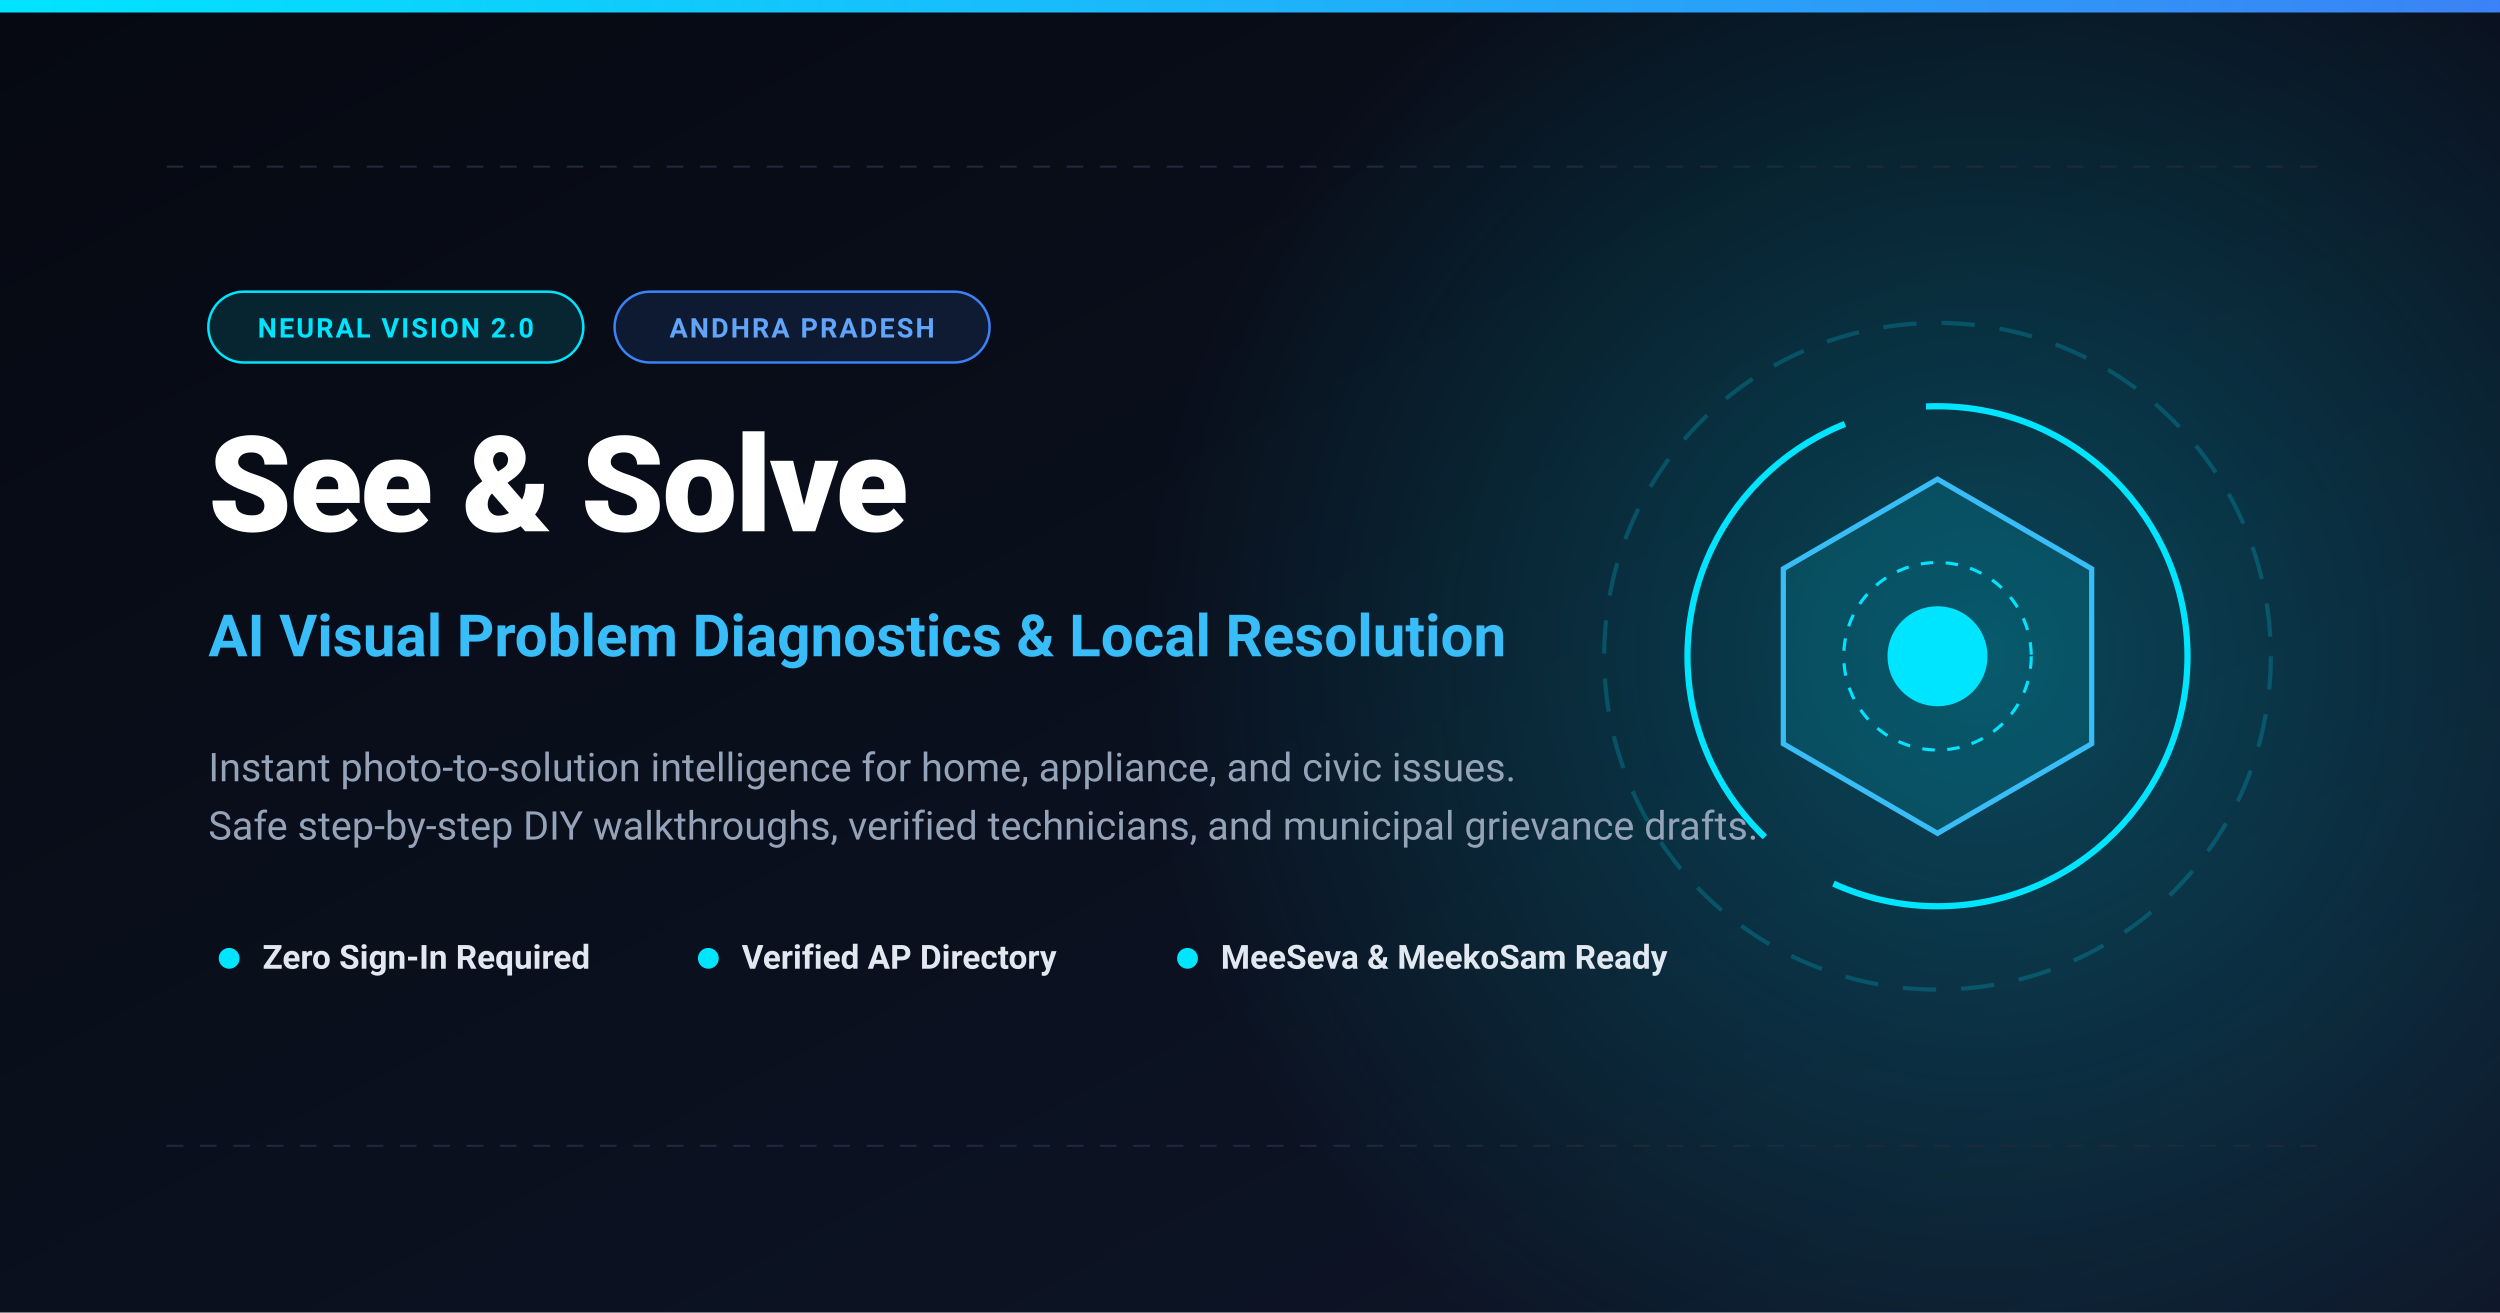
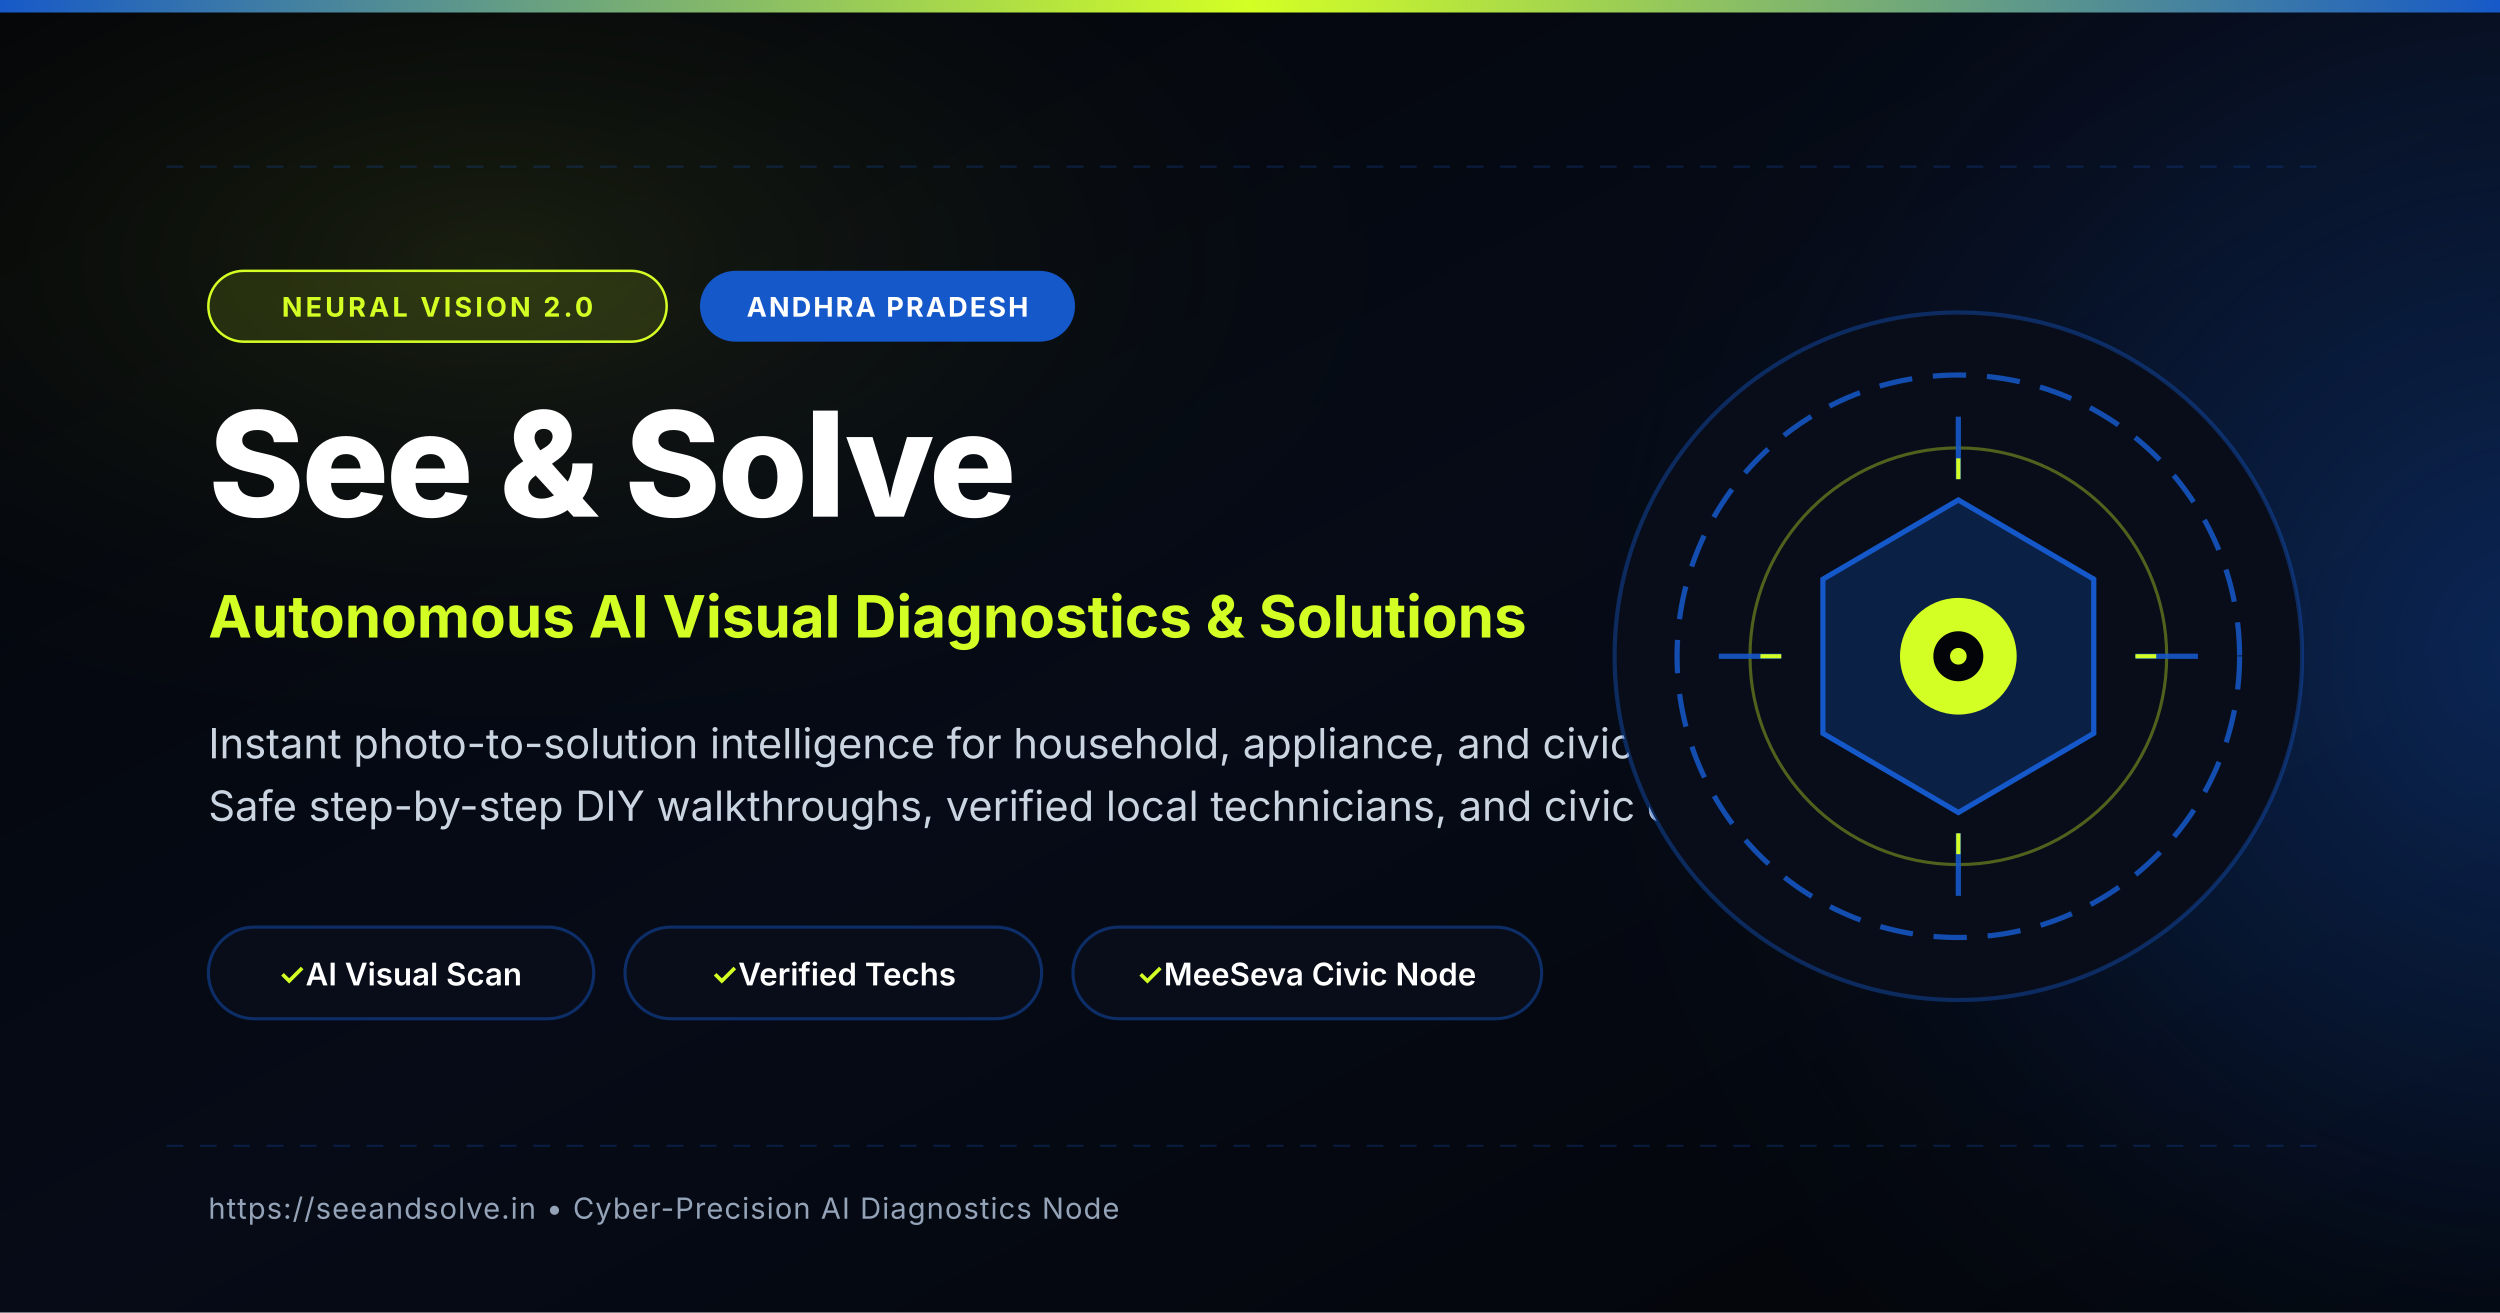
<svg xmlns="http://www.w3.org/2000/svg" viewBox="0 0 1200 630" width="1200" height="630">
  <defs>
-     <linearGradient id="bg" x1="0%" y1="0%" x2="100%" y2="100%">
-       <stop offset="0%" stop-color="#060911" />
-       <stop offset="60%" stop-color="#0b1120" />
-       <stop offset="100%" stop-color="#0f172a" />
+     <linearGradient id="bgGrad" x1="0%" y1="0%" x2="100%" y2="100%">
+       <stop offset="0%" stop-color="#030407" />
+       <stop offset="50%" stop-color="#060b17" />
+       <stop offset="100%" stop-color="#030407" />
    </linearGradient>
-     <linearGradient id="cyanGrad" x1="0%" y1="0%" x2="100%" y2="0%">
-       <stop offset="0%" stop-color="#00e5ff" />
-       <stop offset="100%" stop-color="#3b82f6" />
+     <linearGradient id="blueGlow" x1="0%" y1="0%" x2="100%" y2="0%">
+       <stop offset="0%" stop-color="#1558C9" />
+       <stop offset="50%" stop-color="#D4FF24" />
+       <stop offset="100%" stop-color="#1558C9" />
    </linearGradient>
-     <radialGradient id="glow" cx="50%" cy="50%" r="50%">
-       <stop offset="0%" stop-color="#00e5ff" stop-opacity="0.25" />
-       <stop offset="100%" stop-color="#00e5ff" stop-opacity="0" />
+     <radialGradient id="cobaltRadial" cx="80%" cy="50%" r="55%">
+       <stop offset="0%" stop-color="#1558C9" stop-opacity="0.38" />
+       <stop offset="60%" stop-color="#1558C9" stop-opacity="0.08" />
+       <stop offset="100%" stop-color="#030407" stop-opacity="0" />
+     </radialGradient>
+     <radialGradient id="limeSubtle" cx="20%" cy="20%" r="40%">
+       <stop offset="0%" stop-color="#D4FF24" stop-opacity="0.10" />
+       <stop offset="100%" stop-color="#030407" stop-opacity="0" />
    </radialGradient>
  </defs>
-   <rect width="1200" height="630" fill="url(#bg)" />
-   <circle cx="950" cy="315" r="400" fill="url(#glow)" />
-   <rect x="0" y="0" width="1200" height="6" fill="url(#cyanGrad)" />
-   <line x1="80" y1="80" x2="1120" y2="80" stroke="#1e293b" stroke-width="1" stroke-dasharray="8 8" />
-   <line x1="80" y1="550" x2="1120" y2="550" stroke="#1e293b" stroke-width="1" stroke-dasharray="8 8" />
-   <g transform="translate(100, 140)">
-     <rect x="0" y="0" width="180" height="34" rx="17" fill="rgba(0, 229, 255, 0.12)" stroke="#00e5ff" stroke-width="1.2" />
-     <text x="90" y="22" fill="#00e5ff" font-family="-apple-system, BlinkMacSystemFont, 'Segoe UI', Roboto, sans-serif" font-size="13" font-weight="700" text-anchor="middle" letter-spacing="1">NEURAL VISION 2.0</text>
-     <rect x="195" y="0" width="180" height="34" rx="17" fill="rgba(59, 130, 246, 0.12)" stroke="#3b82f6" stroke-width="1.2" />
-     <text x="285" y="22" fill="#60a5fa" font-family="-apple-system, BlinkMacSystemFont, 'Segoe UI', Roboto, sans-serif" font-size="13" font-weight="700" text-anchor="middle" letter-spacing="1">ANDHRA PRADESH</text>
-     <text x="0" y="115" fill="#ffffff" font-family="-apple-system, BlinkMacSystemFont, 'Segoe UI', Roboto, sans-serif" font-size="64" font-weight="800" letter-spacing="-1">See &amp; Solve</text>
-     <text x="0" y="175" fill="#38bdf8" font-family="-apple-system, BlinkMacSystemFont, 'Segoe UI', Roboto, sans-serif" font-size="28" font-weight="600">AI Visual Problem Diagnostics &amp; Local Resolution</text>
-     <text x="0" y="235" fill="#94a3b8" font-family="-apple-system, BlinkMacSystemFont, 'Segoe UI', Roboto, sans-serif" font-size="19" font-weight="400">
-       <tspan x="0" dy="0">Instant photo-to-solution intelligence for home, appliance, and civic issues.</tspan>
-       <tspan x="0" dy="28">Safe step-by-step DIY walkthroughs, verified technicians, and municipal grievance drafts.</tspan>
+   <rect width="1200" height="630" fill="url(#bgGrad)" />
+   <rect width="1200" height="630" fill="url(#limeSubtle)" />
+   <circle cx="950" cy="315" r="450" fill="url(#cobaltRadial)" />
+   <rect x="0" y="0" width="1200" height="6" fill="url(#blueGlow)" />
+   <line x1="80" y1="80" x2="1120" y2="80" stroke="rgba(21, 88, 201, 0.25)" stroke-width="1" stroke-dasharray="8 8" />
+   <line x1="80" y1="550" x2="1120" y2="550" stroke="rgba(21, 88, 201, 0.25)" stroke-width="1" stroke-dasharray="8 8" />
+   <g transform="translate(100, 130)">
+     <rect x="0" y="0" width="220" height="34" rx="17" fill="rgba(212, 255, 36, 0.12)" stroke="#D4FF24" stroke-width="1.2" />
+     <text x="110" y="22" fill="#D4FF24" font-family="'Outfit', -apple-system, sans-serif" font-size="13" font-weight="700" text-anchor="middle" letter-spacing="1.5">NEURAL VISION 2.0</text>
+     <rect x="236" y="0" width="180" height="34" rx="17" fill="#1558C9" />
+     <text x="326" y="22" fill="#FFFFFF" font-family="'Outfit', -apple-system, sans-serif" font-size="13" font-weight="700" text-anchor="middle" letter-spacing="1">ANDHRA PRADESH</text>
+     <text x="0" y="118" fill="#FFFFFF" font-family="'Outfit', -apple-system, sans-serif" font-size="70" font-weight="800" letter-spacing="-1.5">See &amp; Solve</text>
+     <text x="0" y="176" fill="#D4FF24" font-family="'Outfit', -apple-system, sans-serif" font-size="28" font-weight="700">Autonomous AI Visual Diagnostics &amp; Solutions</text>
+     <text x="0" y="234" fill="#CBD5E1" font-family="'Inter', -apple-system, sans-serif" font-size="20" font-weight="400">
+       <tspan x="0" dy="0">Instant photo-to-solution intelligence for household, appliance, and civic issues.</tspan>
+       <tspan x="0" dy="30">Safe step-by-step DIY walkthroughs, verified local technicians, and civic complaint drafts.</tspan>
    </text>
-     <g transform="translate(0, 310)">
-       <circle cx="10" cy="10" r="5" fill="#00e5ff" />
-       <text x="26" y="15" fill="#e2e8f0" font-family="-apple-system, BlinkMacSystemFont, 'Segoe UI', Roboto, sans-serif" font-size="16" font-weight="600">Zero Sign-In Required</text>
-       <circle cx="240" cy="10" r="5" fill="#00e5ff" />
-       <text x="256" y="15" fill="#e2e8f0" font-family="-apple-system, BlinkMacSystemFont, 'Segoe UI', Roboto, sans-serif" font-size="16" font-weight="600">Verified AP Directory</text>
-       <circle cx="470" cy="10" r="5" fill="#00e5ff" />
-       <text x="486" y="15" fill="#e2e8f0" font-family="-apple-system, BlinkMacSystemFont, 'Segoe UI', Roboto, sans-serif" font-size="16" font-weight="600">MeeSeva &amp; MeekoSam Ready</text>
+     <g transform="translate(0, 315)">
+       <rect x="0" y="0" width="185" height="44" rx="22" fill="#080d19" stroke="rgba(21, 88, 201, 0.45)" stroke-width="1.5" />
+       <text x="92" y="28" fill="#FFFFFF" font-family="'Inter', -apple-system, sans-serif" font-size="15" font-weight="600" text-anchor="middle">
+         <tspan fill="#D4FF24">✓ </tspan>AI Visual Scan</text>
+       <rect x="200" y="0" width="200" height="44" rx="22" fill="#080d19" stroke="rgba(21, 88, 201, 0.45)" stroke-width="1.5" />
+       <text x="300" y="28" fill="#FFFFFF" font-family="'Inter', -apple-system, sans-serif" font-size="15" font-weight="600" text-anchor="middle">
+         <tspan fill="#D4FF24">✓ </tspan>Verified Techs</text>
+       <rect x="415" y="0" width="225" height="44" rx="22" fill="#080d19" stroke="rgba(21, 88, 201, 0.45)" stroke-width="1.5" />
+       <text x="527" y="28" fill="#FFFFFF" font-family="'Inter', -apple-system, sans-serif" font-size="15" font-weight="600" text-anchor="middle">
+         <tspan fill="#D4FF24">✓ </tspan>MeeSeva Civic Node</text>
    </g>
  </g>
-   <g transform="translate(930, 315)">
-     <circle cx="0" cy="0" r="160" fill="none" stroke="rgba(0, 229, 255, 0.2)" stroke-width="2" stroke-dasharray="16 12" />
-     <circle cx="0" cy="0" r="120" fill="none" stroke="#00e5ff" stroke-width="3" stroke-dasharray="240 40" />
-     <polygon points="0,-85 74,-42 74,42 0,85 -74,42 -74,-42" fill="rgba(0, 229, 255, 0.12)" stroke="#38bdf8" stroke-width="2.5" />
-     <circle cx="0" cy="0" r="24" fill="#00e5ff" />
-     <circle cx="0" cy="0" r="45" fill="none" stroke="#00e5ff" stroke-width="1.5" stroke-dasharray="6 6" />
+   <g transform="translate(940, 315)">
+     <circle cx="0" cy="0" r="165" fill="#080d19" stroke="rgba(21, 88, 201, 0.4)" stroke-width="2" />
+     <circle cx="0" cy="0" r="135" fill="none" stroke="#1558C9" stroke-width="2.5" stroke-dasharray="16 10" opacity="0.85" />
+     <circle cx="0" cy="0" r="100" fill="none" stroke="rgba(212, 255, 36, 0.35)" stroke-width="1.5" />
+     <polygon points="0,-75 65,-37 65,37 0,75 -65,37 -65,-37" fill="rgba(21, 88, 201, 0.25)" stroke="#1558C9" stroke-width="2.5" />
+     <circle cx="0" cy="0" r="28" fill="#D4FF24" />
+     <circle cx="0" cy="0" r="12" fill="#030407" />
+     <circle cx="0" cy="0" r="4" fill="#D4FF24" />
+     <path d="M0,-115 L0,-85 M0,115 L0,85 M-115,0 L-85,0 M115,0 L85,0" stroke="#1558C9" stroke-width="2.5" opacity="0.9" />
+     <path d="M0,-95 L0,-85 M0,95 L0,85 M-95,0 L-85,0 M95,0 L85,0" stroke="#D4FF24" stroke-width="2" />
  </g>
+   <text x="100" y="585" fill="#94A3B8" font-family="'Inter', -apple-system, sans-serif" font-size="14" letter-spacing="0.5">https://seeandsolve.in • Cyber-Precision AI Diagnostics Node</text>
</svg>
